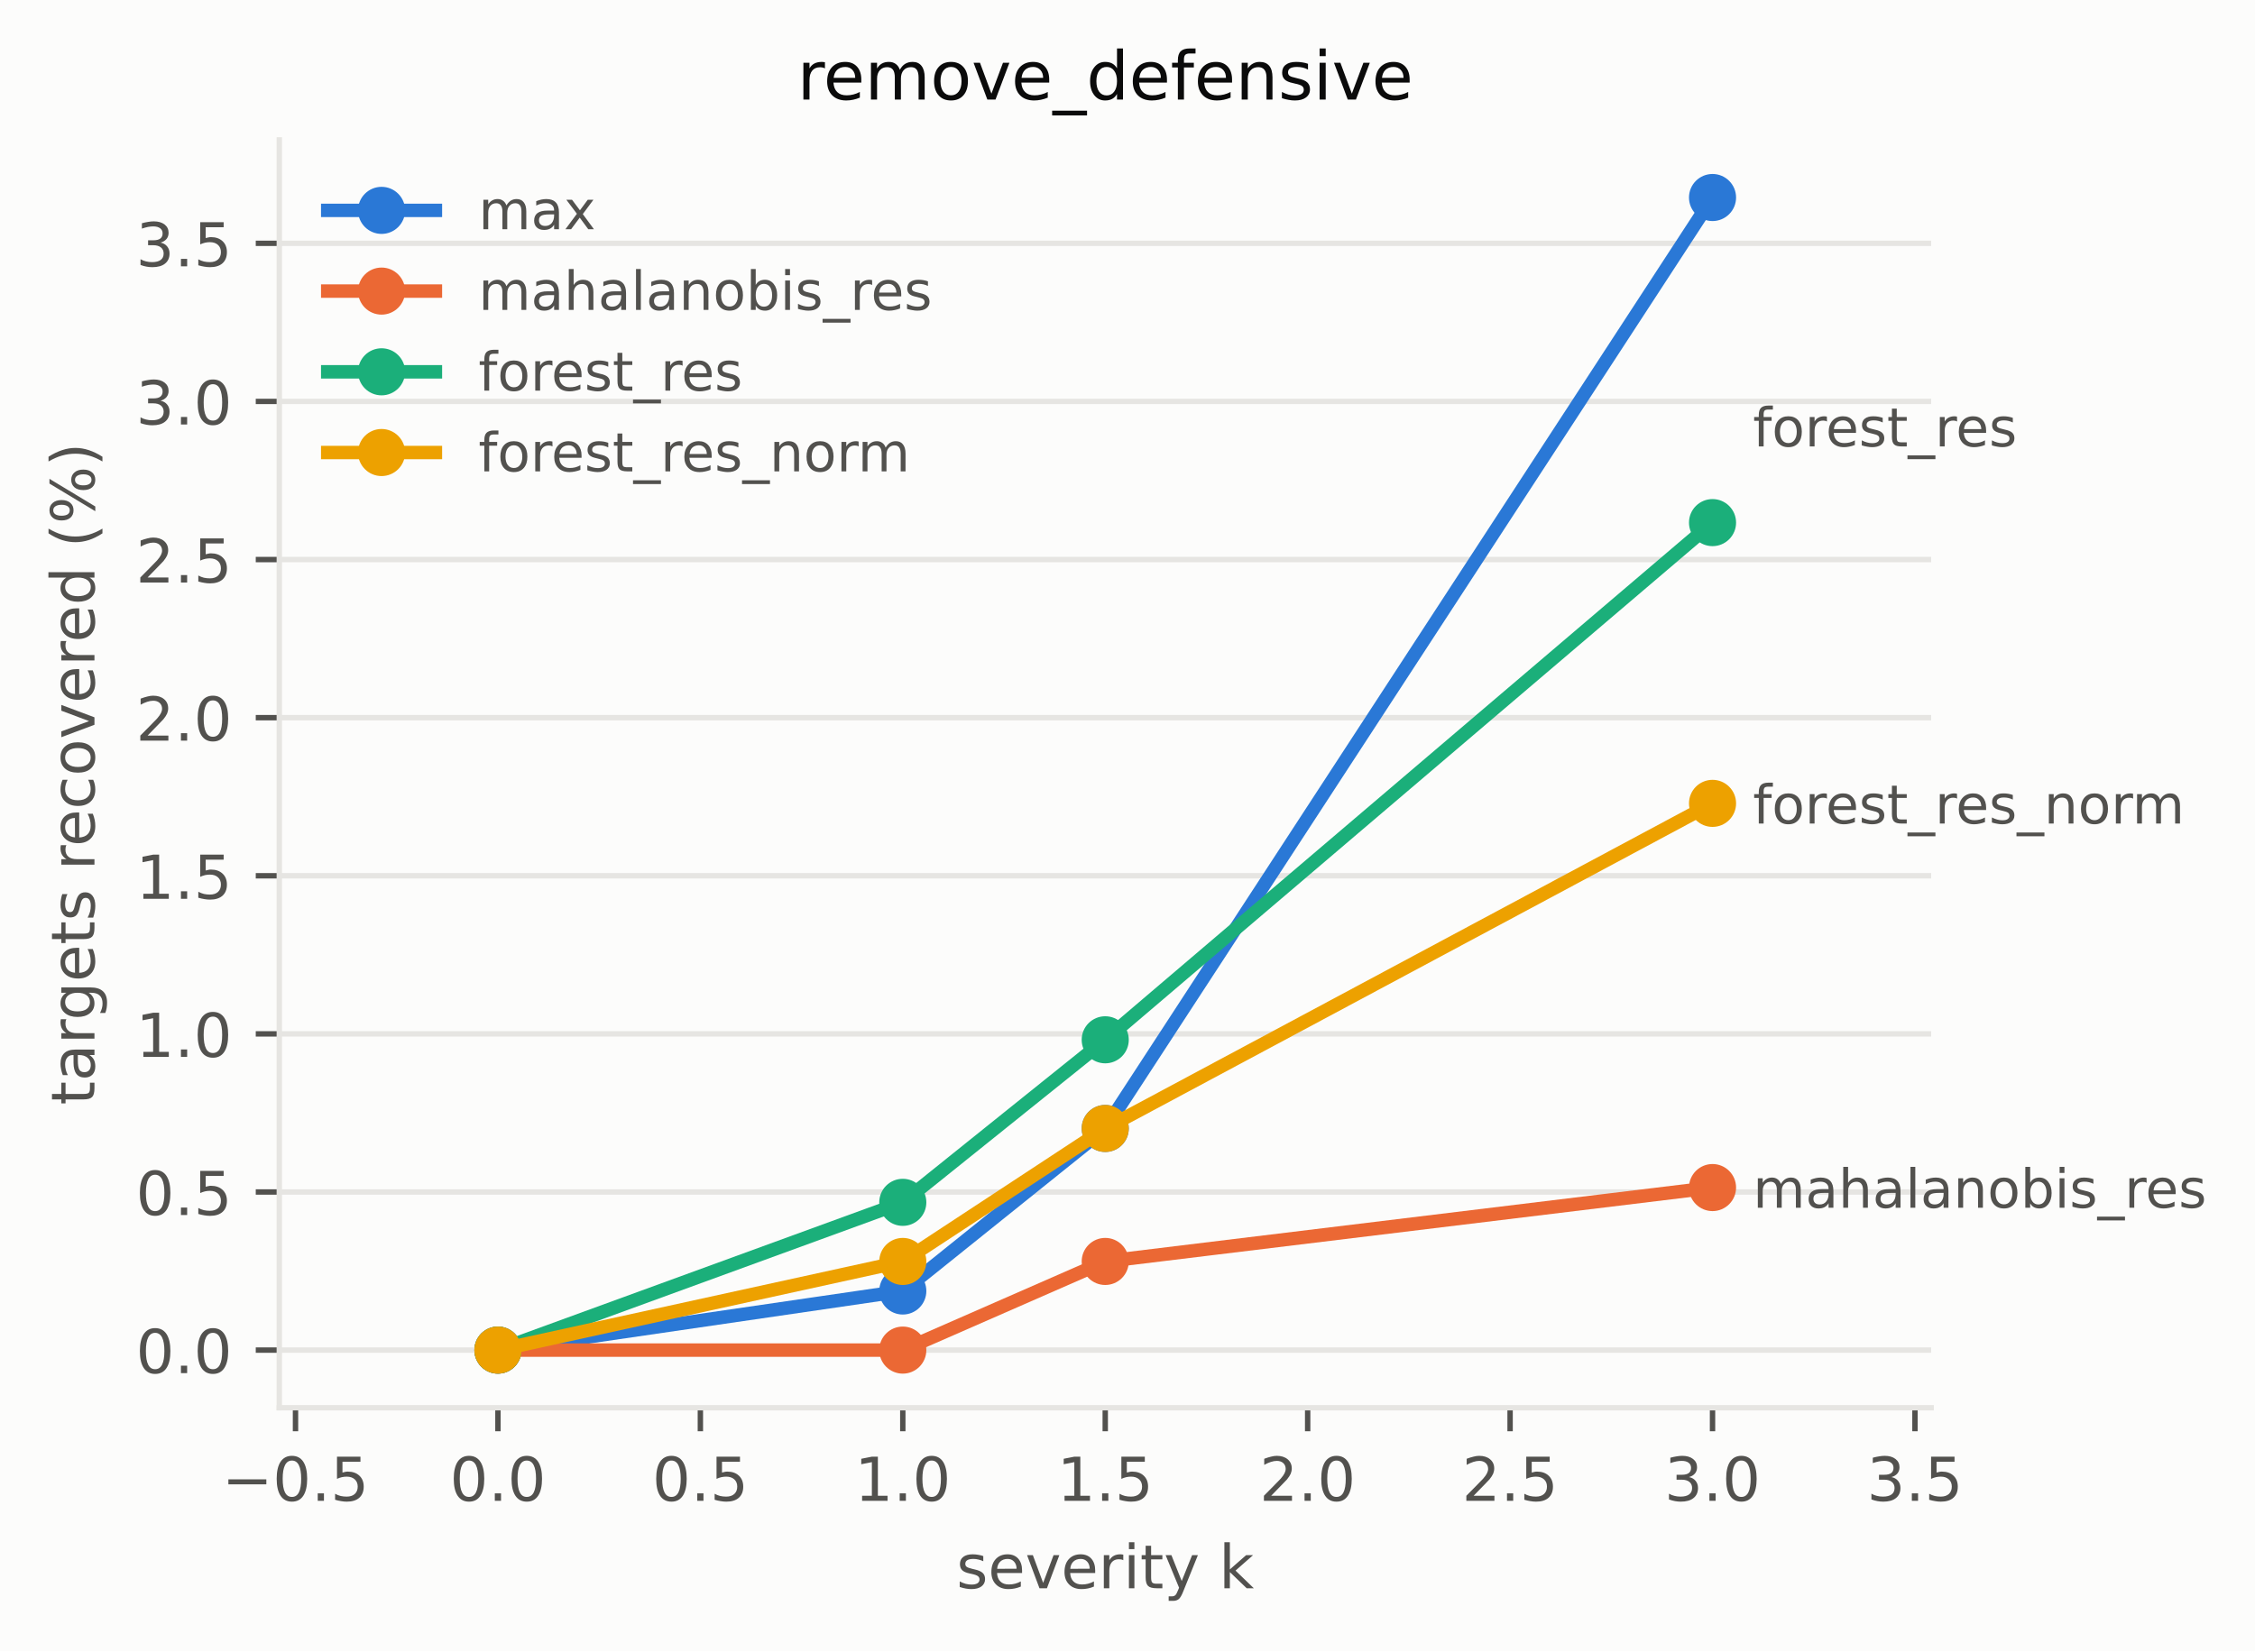
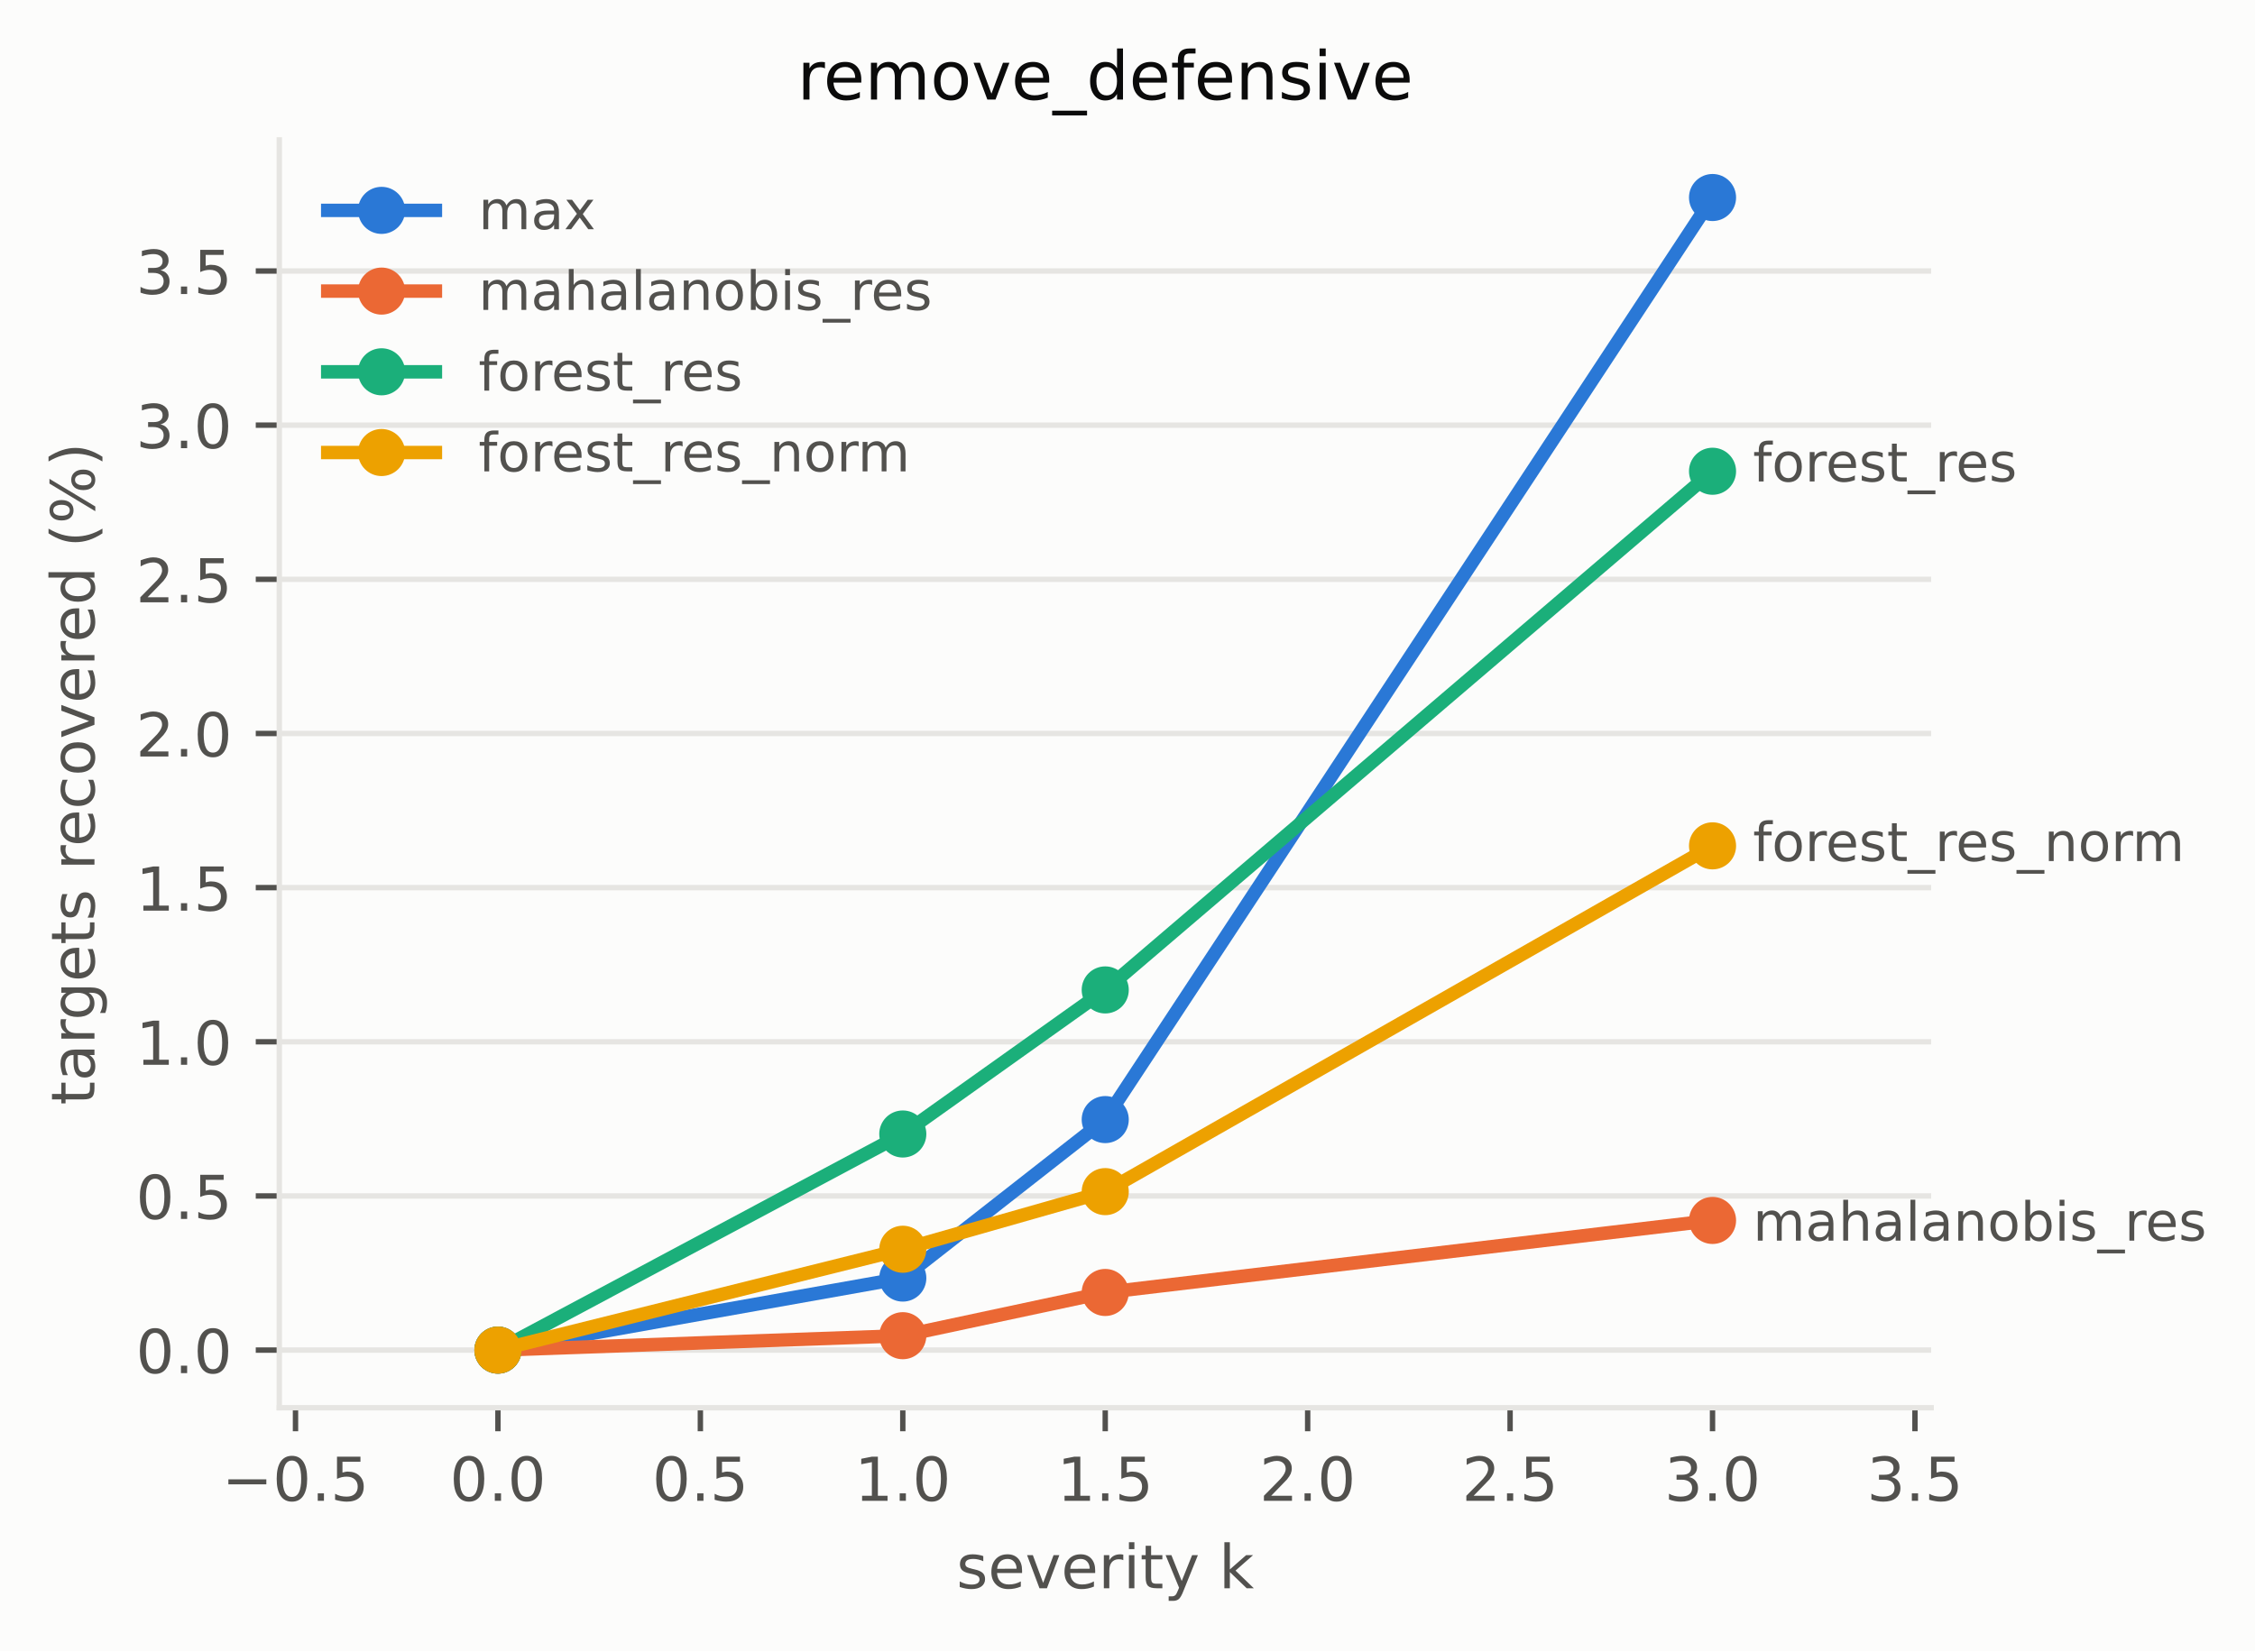
<svg xmlns="http://www.w3.org/2000/svg" xmlns:xlink="http://www.w3.org/1999/xlink" width="335.167pt" height="245.495pt" viewBox="0 0 335.167 245.495" version="1.1">
  <defs>
    <style type="text/css">*{stroke-linejoin: round; stroke-linecap: butt}</style>
  </defs>
  <g id="figure_1">
    <g id="patch_1">
      <path d="M 0 245.495 L 335.167 245.495 L 335.167 0 L 0 0 z " style="fill: #fcfcfb" />
    </g>
    <g id="axes_1">
      <g id="patch_2">
        <path d="M 41.514 209.294 L 287.034 209.294 L 287.034 20.798 L 41.514 20.798 z " style="fill: #fcfcfb" />
      </g>
      <g id="matplotlib.axis_1">
        <g id="xtick_1">
          <g id="line2d_1">
            <defs>
              <path id="m1c0cf310b4" d="M 0 0 L 0 3.5 " style="stroke: #52514e; stroke-width: 0.8" />
            </defs>
            <g>
              <use xlink:href="#m1c0cf310b4" x="43.921" y="209.294" style="fill: #52514e; stroke: #52514e; stroke-width: 0.8" />
            </g>
          </g>
          <g id="text_1">
            <text style="font-size: 9px; font-family: 'DejaVu Sans', 'Bitstream Vera Sans', 'Computer Modern Sans Serif', 'Lucida Grande', 'Verdana', 'Geneva', 'Lucid', 'Arial', 'Helvetica', 'Avant Garde', sans-serif; text-anchor: middle; fill: #52514e" x="43.921" y="223.132" transform="rotate(-0 43.92057 223.1323)">−0.5</text>
          </g>
        </g>
        <g id="xtick_2">
          <g id="line2d_2">
            <g>
              <use xlink:href="#m1c0cf310b4" x="74.009" y="209.294" style="fill: #52514e; stroke: #52514e; stroke-width: 0.8" />
            </g>
          </g>
          <g id="text_2">
            <text style="font-size: 9px; font-family: 'DejaVu Sans', 'Bitstream Vera Sans', 'Computer Modern Sans Serif', 'Lucida Grande', 'Verdana', 'Geneva', 'Lucid', 'Arial', 'Helvetica', 'Avant Garde', sans-serif; text-anchor: middle; fill: #52514e" x="74.009" y="223.132" transform="rotate(-0 74.00881 223.1323)">0.0</text>
          </g>
        </g>
        <g id="xtick_3">
          <g id="line2d_3">
            <g>
              <use xlink:href="#m1c0cf310b4" x="104.097" y="209.294" style="fill: #52514e; stroke: #52514e; stroke-width: 0.8" />
            </g>
          </g>
          <g id="text_3">
            <text style="font-size: 9px; font-family: 'DejaVu Sans', 'Bitstream Vera Sans', 'Computer Modern Sans Serif', 'Lucida Grande', 'Verdana', 'Geneva', 'Lucid', 'Arial', 'Helvetica', 'Avant Garde', sans-serif; text-anchor: middle; fill: #52514e" x="104.097" y="223.132" transform="rotate(-0 104.097 223.1323)">0.5</text>
          </g>
        </g>
        <g id="xtick_4">
          <g id="line2d_4">
            <g>
              <use xlink:href="#m1c0cf310b4" x="134.185" y="209.294" style="fill: #52514e; stroke: #52514e; stroke-width: 0.8" />
            </g>
          </g>
          <g id="text_4">
            <text style="font-size: 9px; font-family: 'DejaVu Sans', 'Bitstream Vera Sans', 'Computer Modern Sans Serif', 'Lucida Grande', 'Verdana', 'Geneva', 'Lucid', 'Arial', 'Helvetica', 'Avant Garde', sans-serif; text-anchor: middle; fill: #52514e" x="134.185" y="223.132" transform="rotate(-0 134.1853 223.1323)">1.0</text>
          </g>
        </g>
        <g id="xtick_5">
          <g id="line2d_5">
            <g>
              <use xlink:href="#m1c0cf310b4" x="164.274" y="209.294" style="fill: #52514e; stroke: #52514e; stroke-width: 0.8" />
            </g>
          </g>
          <g id="text_5">
            <text style="font-size: 9px; font-family: 'DejaVu Sans', 'Bitstream Vera Sans', 'Computer Modern Sans Serif', 'Lucida Grande', 'Verdana', 'Geneva', 'Lucid', 'Arial', 'Helvetica', 'Avant Garde', sans-serif; text-anchor: middle; fill: #52514e" x="164.274" y="223.132" transform="rotate(-0 164.2735 223.1323)">1.5</text>
          </g>
        </g>
        <g id="xtick_6">
          <g id="line2d_6">
            <g>
              <use xlink:href="#m1c0cf310b4" x="194.362" y="209.294" style="fill: #52514e; stroke: #52514e; stroke-width: 0.8" />
            </g>
          </g>
          <g id="text_6">
            <text style="font-size: 9px; font-family: 'DejaVu Sans', 'Bitstream Vera Sans', 'Computer Modern Sans Serif', 'Lucida Grande', 'Verdana', 'Geneva', 'Lucid', 'Arial', 'Helvetica', 'Avant Garde', sans-serif; text-anchor: middle; fill: #52514e" x="194.362" y="223.132" transform="rotate(-0 194.3618 223.1323)">2.0</text>
          </g>
        </g>
        <g id="xtick_7">
          <g id="line2d_7">
            <g>
              <use xlink:href="#m1c0cf310b4" x="224.45" y="209.294" style="fill: #52514e; stroke: #52514e; stroke-width: 0.8" />
            </g>
          </g>
          <g id="text_7">
            <text style="font-size: 9px; font-family: 'DejaVu Sans', 'Bitstream Vera Sans', 'Computer Modern Sans Serif', 'Lucida Grande', 'Verdana', 'Geneva', 'Lucid', 'Arial', 'Helvetica', 'Avant Garde', sans-serif; text-anchor: middle; fill: #52514e" x="224.45" y="223.132" transform="rotate(-0 224.45 223.1323)">2.5</text>
          </g>
        </g>
        <g id="xtick_8">
          <g id="line2d_8">
            <g>
              <use xlink:href="#m1c0cf310b4" x="254.538" y="209.294" style="fill: #52514e; stroke: #52514e; stroke-width: 0.8" />
            </g>
          </g>
          <g id="text_8">
            <text style="font-size: 9px; font-family: 'DejaVu Sans', 'Bitstream Vera Sans', 'Computer Modern Sans Serif', 'Lucida Grande', 'Verdana', 'Geneva', 'Lucid', 'Arial', 'Helvetica', 'Avant Garde', sans-serif; text-anchor: middle; fill: #52514e" x="254.538" y="223.132" transform="rotate(-0 254.5382 223.1323)">3.0</text>
          </g>
        </g>
        <g id="xtick_9">
          <g id="line2d_9">
            <g>
              <use xlink:href="#m1c0cf310b4" x="284.626" y="209.294" style="fill: #52514e; stroke: #52514e; stroke-width: 0.8" />
            </g>
          </g>
          <g id="text_9">
            <text style="font-size: 9px; font-family: 'DejaVu Sans', 'Bitstream Vera Sans', 'Computer Modern Sans Serif', 'Lucida Grande', 'Verdana', 'Geneva', 'Lucid', 'Arial', 'Helvetica', 'Avant Garde', sans-serif; text-anchor: middle; fill: #52514e" x="284.626" y="223.132" transform="rotate(-0 284.6265 223.1323)">3.5</text>
          </g>
        </g>
        <g id="text_10">
          <text style="font-size: 9px; font-family: 'DejaVu Sans', 'Bitstream Vera Sans', 'Computer Modern Sans Serif', 'Lucida Grande', 'Verdana', 'Geneva', 'Lucid', 'Arial', 'Helvetica', 'Avant Garde', sans-serif; text-anchor: middle; fill: #52514e" x="164.274" y="236.133" transform="rotate(-0 164.2735 236.133)">severity k</text>
        </g>
      </g>
      <g id="matplotlib.axis_2">
        <g id="ytick_1">
          <g id="line2d_10">
            <path d="M 41.514 200.726 L 287.034 200.726 " clip-path="url(#p755f9bd868)" style="fill: none; stroke: #e6e5e2; stroke-width: 0.8; stroke-linecap: square" />
          </g>
          <g id="line2d_11">
            <defs>
              <path id="m9482fce99a" d="M 0 0 L -3.5 0 " style="stroke: #52514e; stroke-width: 0.8" />
            </defs>
            <g>
              <use xlink:href="#m9482fce99a" x="41.514" y="200.726" style="fill: #52514e; stroke: #52514e; stroke-width: 0.8" />
            </g>
          </g>
          <g id="text_11">
            <text style="font-size: 9px; font-family: 'DejaVu Sans', 'Bitstream Vera Sans', 'Computer Modern Sans Serif', 'Lucida Grande', 'Verdana', 'Geneva', 'Lucid', 'Arial', 'Helvetica', 'Avant Garde', sans-serif; text-anchor: end; fill: #52514e" x="34.514" y="204.145" transform="rotate(-0 34.51352 204.1454)">0.0</text>
          </g>
        </g>
        <g id="ytick_2">
          <g id="line2d_12">
-             <path d="M 41.514 177.219 L 287.034 177.219 " clip-path="url(#p755f9bd868)" style="fill: none; stroke: #e6e5e2; stroke-width: 0.8; stroke-linecap: square" />
+             <path d="M 41.514 177.807 L 287.034 177.807 " clip-path="url(#p755f9bd868)" style="fill: none; stroke: #e6e5e2; stroke-width: 0.8; stroke-linecap: square" />
          </g>
          <g id="line2d_13">
            <g>
-               <use xlink:href="#m9482fce99a" x="41.514" y="177.219" style="fill: #52514e; stroke: #52514e; stroke-width: 0.8" />
+               <use xlink:href="#m9482fce99a" x="41.514" y="177.807" style="fill: #52514e; stroke: #52514e; stroke-width: 0.8" />
            </g>
          </g>
          <g id="text_12">
-             <text style="font-size: 9px; font-family: 'DejaVu Sans', 'Bitstream Vera Sans', 'Computer Modern Sans Serif', 'Lucida Grande', 'Verdana', 'Geneva', 'Lucid', 'Arial', 'Helvetica', 'Avant Garde', sans-serif; text-anchor: end; fill: #52514e" x="34.514" y="180.638" transform="rotate(-0 34.51352 180.6383)">0.5</text>
+             <text style="font-size: 9px; font-family: 'DejaVu Sans', 'Bitstream Vera Sans', 'Computer Modern Sans Serif', 'Lucida Grande', 'Verdana', 'Geneva', 'Lucid', 'Arial', 'Helvetica', 'Avant Garde', sans-serif; text-anchor: end; fill: #52514e" x="34.514" y="181.226" transform="rotate(-0 34.51352 181.226)">0.5</text>
          </g>
        </g>
        <g id="ytick_3">
          <g id="line2d_14">
-             <path d="M 41.514 153.712 L 287.034 153.712 " clip-path="url(#p755f9bd868)" style="fill: none; stroke: #e6e5e2; stroke-width: 0.8; stroke-linecap: square" />
+             <path d="M 41.514 154.888 L 287.034 154.888 " clip-path="url(#p755f9bd868)" style="fill: none; stroke: #e6e5e2; stroke-width: 0.8; stroke-linecap: square" />
          </g>
          <g id="line2d_15">
            <g>
-               <use xlink:href="#m9482fce99a" x="41.514" y="153.712" style="fill: #52514e; stroke: #52514e; stroke-width: 0.8" />
+               <use xlink:href="#m9482fce99a" x="41.514" y="154.888" style="fill: #52514e; stroke: #52514e; stroke-width: 0.8" />
            </g>
          </g>
          <g id="text_13">
-             <text style="font-size: 9px; font-family: 'DejaVu Sans', 'Bitstream Vera Sans', 'Computer Modern Sans Serif', 'Lucida Grande', 'Verdana', 'Geneva', 'Lucid', 'Arial', 'Helvetica', 'Avant Garde', sans-serif; text-anchor: end; fill: #52514e" x="34.514" y="157.131" transform="rotate(-0 34.51352 157.1312)">1.0</text>
+             <text style="font-size: 9px; font-family: 'DejaVu Sans', 'Bitstream Vera Sans', 'Computer Modern Sans Serif', 'Lucida Grande', 'Verdana', 'Geneva', 'Lucid', 'Arial', 'Helvetica', 'Avant Garde', sans-serif; text-anchor: end; fill: #52514e" x="34.514" y="158.307" transform="rotate(-0 34.51352 158.3066)">1.0</text>
          </g>
        </g>
        <g id="ytick_4">
          <g id="line2d_16">
-             <path d="M 41.514 130.205 L 287.034 130.205 " clip-path="url(#p755f9bd868)" style="fill: none; stroke: #e6e5e2; stroke-width: 0.8; stroke-linecap: square" />
+             <path d="M 41.514 131.968 L 287.034 131.968 " clip-path="url(#p755f9bd868)" style="fill: none; stroke: #e6e5e2; stroke-width: 0.8; stroke-linecap: square" />
          </g>
          <g id="line2d_17">
            <g>
-               <use xlink:href="#m9482fce99a" x="41.514" y="130.205" style="fill: #52514e; stroke: #52514e; stroke-width: 0.8" />
+               <use xlink:href="#m9482fce99a" x="41.514" y="131.968" style="fill: #52514e; stroke: #52514e; stroke-width: 0.8" />
            </g>
          </g>
          <g id="text_14">
-             <text style="font-size: 9px; font-family: 'DejaVu Sans', 'Bitstream Vera Sans', 'Computer Modern Sans Serif', 'Lucida Grande', 'Verdana', 'Geneva', 'Lucid', 'Arial', 'Helvetica', 'Avant Garde', sans-serif; text-anchor: end; fill: #52514e" x="34.514" y="133.624" transform="rotate(-0 34.51352 133.6242)">1.5</text>
+             <text style="font-size: 9px; font-family: 'DejaVu Sans', 'Bitstream Vera Sans', 'Computer Modern Sans Serif', 'Lucida Grande', 'Verdana', 'Geneva', 'Lucid', 'Arial', 'Helvetica', 'Avant Garde', sans-serif; text-anchor: end; fill: #52514e" x="34.514" y="135.387" transform="rotate(-0 34.51352 135.3872)">1.5</text>
          </g>
        </g>
        <g id="ytick_5">
          <g id="line2d_18">
-             <path d="M 41.514 106.698 L 287.034 106.698 " clip-path="url(#p755f9bd868)" style="fill: none; stroke: #e6e5e2; stroke-width: 0.8; stroke-linecap: square" />
+             <path d="M 41.514 109.049 L 287.034 109.049 " clip-path="url(#p755f9bd868)" style="fill: none; stroke: #e6e5e2; stroke-width: 0.8; stroke-linecap: square" />
          </g>
          <g id="line2d_19">
            <g>
-               <use xlink:href="#m9482fce99a" x="41.514" y="106.698" style="fill: #52514e; stroke: #52514e; stroke-width: 0.8" />
+               <use xlink:href="#m9482fce99a" x="41.514" y="109.049" style="fill: #52514e; stroke: #52514e; stroke-width: 0.8" />
            </g>
          </g>
          <g id="text_15">
-             <text style="font-size: 9px; font-family: 'DejaVu Sans', 'Bitstream Vera Sans', 'Computer Modern Sans Serif', 'Lucida Grande', 'Verdana', 'Geneva', 'Lucid', 'Arial', 'Helvetica', 'Avant Garde', sans-serif; text-anchor: end; fill: #52514e" x="34.514" y="110.117" transform="rotate(-0 34.51352 110.1171)">2.0</text>
+             <text style="font-size: 9px; font-family: 'DejaVu Sans', 'Bitstream Vera Sans', 'Computer Modern Sans Serif', 'Lucida Grande', 'Verdana', 'Geneva', 'Lucid', 'Arial', 'Helvetica', 'Avant Garde', sans-serif; text-anchor: end; fill: #52514e" x="34.514" y="112.468" transform="rotate(-0 34.51352 112.4678)">2.0</text>
          </g>
        </g>
        <g id="ytick_6">
          <g id="line2d_20">
-             <path d="M 41.514 83.191 L 287.034 83.191 " clip-path="url(#p755f9bd868)" style="fill: none; stroke: #e6e5e2; stroke-width: 0.8; stroke-linecap: square" />
+             <path d="M 41.514 86.129 L 287.034 86.129 " clip-path="url(#p755f9bd868)" style="fill: none; stroke: #e6e5e2; stroke-width: 0.8; stroke-linecap: square" />
          </g>
          <g id="line2d_21">
            <g>
-               <use xlink:href="#m9482fce99a" x="41.514" y="83.191" style="fill: #52514e; stroke: #52514e; stroke-width: 0.8" />
+               <use xlink:href="#m9482fce99a" x="41.514" y="86.129" style="fill: #52514e; stroke: #52514e; stroke-width: 0.8" />
            </g>
          </g>
          <g id="text_16">
-             <text style="font-size: 9px; font-family: 'DejaVu Sans', 'Bitstream Vera Sans', 'Computer Modern Sans Serif', 'Lucida Grande', 'Verdana', 'Geneva', 'Lucid', 'Arial', 'Helvetica', 'Avant Garde', sans-serif; text-anchor: end; fill: #52514e" x="34.514" y="86.61" transform="rotate(-0 34.51352 86.61)">2.5</text>
+             <text style="font-size: 9px; font-family: 'DejaVu Sans', 'Bitstream Vera Sans', 'Computer Modern Sans Serif', 'Lucida Grande', 'Verdana', 'Geneva', 'Lucid', 'Arial', 'Helvetica', 'Avant Garde', sans-serif; text-anchor: end; fill: #52514e" x="34.514" y="89.548" transform="rotate(-0 34.51352 89.54838)">2.5</text>
          </g>
        </g>
        <g id="ytick_7">
          <g id="line2d_22">
-             <path d="M 41.514 59.684 L 287.034 59.684 " clip-path="url(#p755f9bd868)" style="fill: none; stroke: #e6e5e2; stroke-width: 0.8; stroke-linecap: square" />
+             <path d="M 41.514 63.21 L 287.034 63.21 " clip-path="url(#p755f9bd868)" style="fill: none; stroke: #e6e5e2; stroke-width: 0.8; stroke-linecap: square" />
          </g>
          <g id="line2d_23">
            <g>
-               <use xlink:href="#m9482fce99a" x="41.514" y="59.684" style="fill: #52514e; stroke: #52514e; stroke-width: 0.8" />
+               <use xlink:href="#m9482fce99a" x="41.514" y="63.21" style="fill: #52514e; stroke: #52514e; stroke-width: 0.8" />
            </g>
          </g>
          <g id="text_17">
-             <text style="font-size: 9px; font-family: 'DejaVu Sans', 'Bitstream Vera Sans', 'Computer Modern Sans Serif', 'Lucida Grande', 'Verdana', 'Geneva', 'Lucid', 'Arial', 'Helvetica', 'Avant Garde', sans-serif; text-anchor: end; fill: #52514e" x="34.514" y="63.103" transform="rotate(-0 34.51352 63.10292)">3.0</text>
+             <text style="font-size: 9px; font-family: 'DejaVu Sans', 'Bitstream Vera Sans', 'Computer Modern Sans Serif', 'Lucida Grande', 'Verdana', 'Geneva', 'Lucid', 'Arial', 'Helvetica', 'Avant Garde', sans-serif; text-anchor: end; fill: #52514e" x="34.514" y="66.629" transform="rotate(-0 34.51352 66.62898)">3.0</text>
          </g>
        </g>
        <g id="ytick_8">
          <g id="line2d_24">
-             <path d="M 41.514 36.177 L 287.034 36.177 " clip-path="url(#p755f9bd868)" style="fill: none; stroke: #e6e5e2; stroke-width: 0.8; stroke-linecap: square" />
+             <path d="M 41.514 40.291 L 287.034 40.291 " clip-path="url(#p755f9bd868)" style="fill: none; stroke: #e6e5e2; stroke-width: 0.8; stroke-linecap: square" />
          </g>
          <g id="line2d_25">
            <g>
-               <use xlink:href="#m9482fce99a" x="41.514" y="36.177" style="fill: #52514e; stroke: #52514e; stroke-width: 0.8" />
+               <use xlink:href="#m9482fce99a" x="41.514" y="40.291" style="fill: #52514e; stroke: #52514e; stroke-width: 0.8" />
            </g>
          </g>
          <g id="text_18">
-             <text style="font-size: 9px; font-family: 'DejaVu Sans', 'Bitstream Vera Sans', 'Computer Modern Sans Serif', 'Lucida Grande', 'Verdana', 'Geneva', 'Lucid', 'Arial', 'Helvetica', 'Avant Garde', sans-serif; text-anchor: end; fill: #52514e" x="34.514" y="39.596" transform="rotate(-0 34.51352 39.59584)">3.5</text>
+             <text style="font-size: 9px; font-family: 'DejaVu Sans', 'Bitstream Vera Sans', 'Computer Modern Sans Serif', 'Lucida Grande', 'Verdana', 'Geneva', 'Lucid', 'Arial', 'Helvetica', 'Avant Garde', sans-serif; text-anchor: end; fill: #52514e" x="34.514" y="43.71" transform="rotate(-0 34.51352 43.70958)">3.5</text>
          </g>
        </g>
        <g id="text_19">
          <text style="font-size: 9px; font-family: 'DejaVu Sans', 'Bitstream Vera Sans', 'Computer Modern Sans Serif', 'Lucida Grande', 'Verdana', 'Geneva', 'Lucid', 'Arial', 'Helvetica', 'Avant Garde', sans-serif; text-anchor: middle; fill: #52514e" x="14.039" y="115.046" transform="rotate(-90 14.03859 115.0464)">targets recovered (%)</text>
        </g>
      </g>
      <g id="line2d_26">
-         <path d="M 74.009 200.726 L 134.185 191.939 L 164.274 167.773 L 254.538 29.366 " clip-path="url(#p755f9bd868)" style="fill: none; stroke: #2a78d6; stroke-width: 2; stroke-linecap: square" />
+         <path d="M 74.009 200.726 L 134.185 190.016 L 164.274 166.454 L 254.538 29.366 " clip-path="url(#p755f9bd868)" style="fill: none; stroke: #2a78d6; stroke-width: 2; stroke-linecap: square" />
        <defs>
          <path id="m87b39bc6f3" d="M 0 3 C 0.796 3 1.559 2.684 2.121 2.121 C 2.684 1.559 3 0.796 3 0 C 3 -0.796 2.684 -1.559 2.121 -2.121 C 1.559 -2.684 0.796 -3 0 -3 C -0.796 -3 -1.559 -2.684 -2.121 -2.121 C -2.684 -1.559 -3 -0.796 -3 0 C -3 0.796 -2.684 1.559 -2.121 2.121 C -1.559 2.684 -0.796 3 0 3 z " style="stroke: #2a78d6" />
        </defs>
        <g clip-path="url(#p755f9bd868)">
          <use xlink:href="#m87b39bc6f3" x="74.009" y="200.726" style="fill: #2a78d6; stroke: #2a78d6" />
-           <use xlink:href="#m87b39bc6f3" x="134.185" y="191.939" style="fill: #2a78d6; stroke: #2a78d6" />
-           <use xlink:href="#m87b39bc6f3" x="164.274" y="167.773" style="fill: #2a78d6; stroke: #2a78d6" />
+           <use xlink:href="#m87b39bc6f3" x="134.185" y="190.016" style="fill: #2a78d6; stroke: #2a78d6" />
+           <use xlink:href="#m87b39bc6f3" x="164.274" y="166.454" style="fill: #2a78d6; stroke: #2a78d6" />
          <use xlink:href="#m87b39bc6f3" x="254.538" y="29.366" style="fill: #2a78d6; stroke: #2a78d6" />
        </g>
      </g>
      <g id="line2d_27">
-         <path d="M 74.009 200.726 L 134.185 200.726 L 164.274 187.545 L 254.538 176.56 " clip-path="url(#p755f9bd868)" style="fill: none; stroke: #eb6834; stroke-width: 2; stroke-linecap: square" />
+         <path d="M 74.009 200.726 L 134.185 198.584 L 164.274 192.158 L 254.538 181.448 " clip-path="url(#p755f9bd868)" style="fill: none; stroke: #eb6834; stroke-width: 2; stroke-linecap: square" />
        <defs>
          <path id="m221498b6f1" d="M 0 3 C 0.796 3 1.559 2.684 2.121 2.121 C 2.684 1.559 3 0.796 3 0 C 3 -0.796 2.684 -1.559 2.121 -2.121 C 1.559 -2.684 0.796 -3 0 -3 C -0.796 -3 -1.559 -2.684 -2.121 -2.121 C -2.684 -1.559 -3 -0.796 -3 0 C -3 0.796 -2.684 1.559 -2.121 2.121 C -1.559 2.684 -0.796 3 0 3 z " style="stroke: #eb6834" />
        </defs>
        <g clip-path="url(#p755f9bd868)">
          <use xlink:href="#m221498b6f1" x="74.009" y="200.726" style="fill: #eb6834; stroke: #eb6834" />
-           <use xlink:href="#m221498b6f1" x="134.185" y="200.726" style="fill: #eb6834; stroke: #eb6834" />
-           <use xlink:href="#m221498b6f1" x="164.274" y="187.545" style="fill: #eb6834; stroke: #eb6834" />
-           <use xlink:href="#m221498b6f1" x="254.538" y="176.56" style="fill: #eb6834; stroke: #eb6834" />
+           <use xlink:href="#m221498b6f1" x="134.185" y="198.584" style="fill: #eb6834; stroke: #eb6834" />
+           <use xlink:href="#m221498b6f1" x="164.274" y="192.158" style="fill: #eb6834; stroke: #eb6834" />
+           <use xlink:href="#m221498b6f1" x="254.538" y="181.448" style="fill: #eb6834; stroke: #eb6834" />
        </g>
      </g>
      <g id="line2d_28">
-         <path d="M 74.009 200.726 L 134.185 178.757 L 164.274 154.591 L 254.538 77.699 " clip-path="url(#p755f9bd868)" style="fill: none; stroke: #1baf7a; stroke-width: 2; stroke-linecap: square" />
+         <path d="M 74.009 200.726 L 134.185 168.596 L 164.274 147.176 L 254.538 70.064 " clip-path="url(#p755f9bd868)" style="fill: none; stroke: #1baf7a; stroke-width: 2; stroke-linecap: square" />
        <defs>
          <path id="m046e1da516" d="M 0 3 C 0.796 3 1.559 2.684 2.121 2.121 C 2.684 1.559 3 0.796 3 0 C 3 -0.796 2.684 -1.559 2.121 -2.121 C 1.559 -2.684 0.796 -3 0 -3 C -0.796 -3 -1.559 -2.684 -2.121 -2.121 C -2.684 -1.559 -3 -0.796 -3 0 C -3 0.796 -2.684 1.559 -2.121 2.121 C -1.559 2.684 -0.796 3 0 3 z " style="stroke: #1baf7a" />
        </defs>
        <g clip-path="url(#p755f9bd868)">
          <use xlink:href="#m046e1da516" x="74.009" y="200.726" style="fill: #1baf7a; stroke: #1baf7a" />
-           <use xlink:href="#m046e1da516" x="134.185" y="178.757" style="fill: #1baf7a; stroke: #1baf7a" />
-           <use xlink:href="#m046e1da516" x="164.274" y="154.591" style="fill: #1baf7a; stroke: #1baf7a" />
-           <use xlink:href="#m046e1da516" x="254.538" y="77.699" style="fill: #1baf7a; stroke: #1baf7a" />
+           <use xlink:href="#m046e1da516" x="134.185" y="168.596" style="fill: #1baf7a; stroke: #1baf7a" />
+           <use xlink:href="#m046e1da516" x="164.274" y="147.176" style="fill: #1baf7a; stroke: #1baf7a" />
+           <use xlink:href="#m046e1da516" x="254.538" y="70.064" style="fill: #1baf7a; stroke: #1baf7a" />
        </g>
      </g>
      <g id="line2d_29">
-         <path d="M 74.009 200.726 L 134.185 187.545 L 164.274 167.773 L 254.538 119.44 " clip-path="url(#p755f9bd868)" style="fill: none; stroke: #eda100; stroke-width: 2; stroke-linecap: square" />
+         <path d="M 74.009 200.726 L 134.185 185.732 L 164.274 177.164 L 254.538 125.756 " clip-path="url(#p755f9bd868)" style="fill: none; stroke: #eda100; stroke-width: 2; stroke-linecap: square" />
        <defs>
          <path id="m26f9c0cba7" d="M 0 3 C 0.796 3 1.559 2.684 2.121 2.121 C 2.684 1.559 3 0.796 3 0 C 3 -0.796 2.684 -1.559 2.121 -2.121 C 1.559 -2.684 0.796 -3 0 -3 C -0.796 -3 -1.559 -2.684 -2.121 -2.121 C -2.684 -1.559 -3 -0.796 -3 0 C -3 0.796 -2.684 1.559 -2.121 2.121 C -1.559 2.684 -0.796 3 0 3 z " style="stroke: #eda100" />
        </defs>
        <g clip-path="url(#p755f9bd868)">
          <use xlink:href="#m26f9c0cba7" x="74.009" y="200.726" style="fill: #eda100; stroke: #eda100" />
-           <use xlink:href="#m26f9c0cba7" x="134.185" y="187.545" style="fill: #eda100; stroke: #eda100" />
-           <use xlink:href="#m26f9c0cba7" x="164.274" y="167.773" style="fill: #eda100; stroke: #eda100" />
-           <use xlink:href="#m26f9c0cba7" x="254.538" y="119.44" style="fill: #eda100; stroke: #eda100" />
+           <use xlink:href="#m26f9c0cba7" x="134.185" y="185.732" style="fill: #eda100; stroke: #eda100" />
+           <use xlink:href="#m26f9c0cba7" x="164.274" y="177.164" style="fill: #eda100; stroke: #eda100" />
+           <use xlink:href="#m26f9c0cba7" x="254.538" y="125.756" style="fill: #eda100; stroke: #eda100" />
        </g>
      </g>
      <g id="patch_3">
        <path d="M 41.514 209.294 L 41.514 20.798 " style="fill: none; stroke: #e6e5e2; stroke-width: 0.8; stroke-linejoin: miter; stroke-linecap: square" />
      </g>
      <g id="patch_4">
        <path d="M 41.514 209.294 L 287.034 209.294 " style="fill: none; stroke: #e6e5e2; stroke-width: 0.8; stroke-linejoin: miter; stroke-linecap: square" />
      </g>
      <g id="text_20">
-         <text style="font-size: 8px; font-family: 'DejaVu Sans', 'Bitstream Vera Sans', 'Computer Modern Sans Serif', 'Lucida Grande', 'Verdana', 'Geneva', 'Lucid', 'Arial', 'Helvetica', 'Avant Garde', sans-serif; text-anchor: start; fill: #52514e" x="260.538" y="179.56" transform="rotate(-0 260.5382 179.5603)">mahalanobis_res</text>
+         <text style="font-size: 8px; font-family: 'DejaVu Sans', 'Bitstream Vera Sans', 'Computer Modern Sans Serif', 'Lucida Grande', 'Verdana', 'Geneva', 'Lucid', 'Arial', 'Helvetica', 'Avant Garde', sans-serif; text-anchor: start; fill: #52514e" x="260.538" y="184.448" transform="rotate(-0 260.5382 184.4484)">mahalanobis_res</text>
      </g>
      <g id="text_21">
-         <text style="font-size: 8px; font-family: 'DejaVu Sans', 'Bitstream Vera Sans', 'Computer Modern Sans Serif', 'Lucida Grande', 'Verdana', 'Geneva', 'Lucid', 'Arial', 'Helvetica', 'Avant Garde', sans-serif; text-anchor: start; fill: #52514e" x="260.538" y="122.44" transform="rotate(-0 260.5382 122.4403)">forest_res_norm</text>
+         <text style="font-size: 8px; font-family: 'DejaVu Sans', 'Bitstream Vera Sans', 'Computer Modern Sans Serif', 'Lucida Grande', 'Verdana', 'Geneva', 'Lucid', 'Arial', 'Helvetica', 'Avant Garde', sans-serif; text-anchor: start; fill: #52514e" x="260.538" y="128.017" transform="rotate(-0 260.5382 128.0174)">forest_res_norm</text>
      </g>
      <g id="text_22">
-         <text style="font-size: 8px; font-family: 'DejaVu Sans', 'Bitstream Vera Sans', 'Computer Modern Sans Serif', 'Lucida Grande', 'Verdana', 'Geneva', 'Lucid', 'Arial', 'Helvetica', 'Avant Garde', sans-serif; text-anchor: start; fill: #52514e" x="260.538" y="66.375" transform="rotate(-0 260.5382 66.37481)">forest_res</text>
+         <text style="font-size: 8px; font-family: 'DejaVu Sans', 'Bitstream Vera Sans', 'Computer Modern Sans Serif', 'Lucida Grande', 'Verdana', 'Geneva', 'Lucid', 'Arial', 'Helvetica', 'Avant Garde', sans-serif; text-anchor: start; fill: #52514e" x="260.538" y="71.586" transform="rotate(-0 260.5382 71.58646)">forest_res</text>
      </g>
      <g id="text_23">
        <text style="font-size: 10px; font-family: 'DejaVu Sans', 'Bitstream Vera Sans', 'Computer Modern Sans Serif', 'Lucida Grande', 'Verdana', 'Geneva', 'Lucid', 'Arial', 'Helvetica', 'Avant Garde', sans-serif; text-anchor: middle; fill: #0b0b0b" x="164.274" y="14.798" transform="rotate(-0 164.2735 14.79844)">remove_defensive</text>
      </g>
      <g id="legend_1">
        <g id="line2d_30">
          <path d="M 48.714 31.277 L 56.714 31.277 L 64.714 31.277 " style="fill: none; stroke: #2a78d6; stroke-width: 2; stroke-linecap: square" />
          <g>
            <use xlink:href="#m87b39bc6f3" x="56.714" y="31.277" style="fill: #2a78d6; stroke: #2a78d6" />
          </g>
        </g>
        <g id="text_24">
          <text style="font-size: 8px; font-family: 'DejaVu Sans', 'Bitstream Vera Sans', 'Computer Modern Sans Serif', 'Lucida Grande', 'Verdana', 'Geneva', 'Lucid', 'Arial', 'Helvetica', 'Avant Garde', sans-serif; text-anchor: start; fill: #52514e" x="71.114" y="34.077" transform="rotate(-0 71.11352 34.07719)">max</text>
        </g>
        <g id="line2d_31">
          <path d="M 48.714 43.278 L 56.714 43.278 L 64.714 43.278 " style="fill: none; stroke: #eb6834; stroke-width: 2; stroke-linecap: square" />
          <g>
            <use xlink:href="#m221498b6f1" x="56.714" y="43.278" style="fill: #eb6834; stroke: #eb6834" />
          </g>
        </g>
        <g id="text_25">
          <text style="font-size: 8px; font-family: 'DejaVu Sans', 'Bitstream Vera Sans', 'Computer Modern Sans Serif', 'Lucida Grande', 'Verdana', 'Geneva', 'Lucid', 'Arial', 'Helvetica', 'Avant Garde', sans-serif; text-anchor: start; fill: #52514e" x="71.114" y="46.078" transform="rotate(-0 71.11352 46.07781)">mahalanobis_res</text>
        </g>
        <g id="line2d_32">
          <path d="M 48.714 55.278 L 56.714 55.278 L 64.714 55.278 " style="fill: none; stroke: #1baf7a; stroke-width: 2; stroke-linecap: square" />
          <g>
            <use xlink:href="#m046e1da516" x="56.714" y="55.278" style="fill: #1baf7a; stroke: #1baf7a" />
          </g>
        </g>
        <g id="text_26">
          <text style="font-size: 8px; font-family: 'DejaVu Sans', 'Bitstream Vera Sans', 'Computer Modern Sans Serif', 'Lucida Grande', 'Verdana', 'Geneva', 'Lucid', 'Arial', 'Helvetica', 'Avant Garde', sans-serif; text-anchor: start; fill: #52514e" x="71.114" y="58.078" transform="rotate(-0 71.11352 58.07844)">forest_res</text>
        </g>
        <g id="line2d_33">
          <path d="M 48.714 67.279 L 56.714 67.279 L 64.714 67.279 " style="fill: none; stroke: #eda100; stroke-width: 2; stroke-linecap: square" />
          <g>
            <use xlink:href="#m26f9c0cba7" x="56.714" y="67.279" style="fill: #eda100; stroke: #eda100" />
          </g>
        </g>
        <g id="text_27">
          <text style="font-size: 8px; font-family: 'DejaVu Sans', 'Bitstream Vera Sans', 'Computer Modern Sans Serif', 'Lucida Grande', 'Verdana', 'Geneva', 'Lucid', 'Arial', 'Helvetica', 'Avant Garde', sans-serif; text-anchor: start; fill: #52514e" x="71.114" y="70.079" transform="rotate(-0 71.11352 70.07906)">forest_res_norm</text>
        </g>
      </g>
    </g>
  </g>
  <defs>
    <clipPath id="p755f9bd868">
      <rect x="41.514" y="20.798" width="245.52" height="188.496" />
    </clipPath>
  </defs>
</svg>
